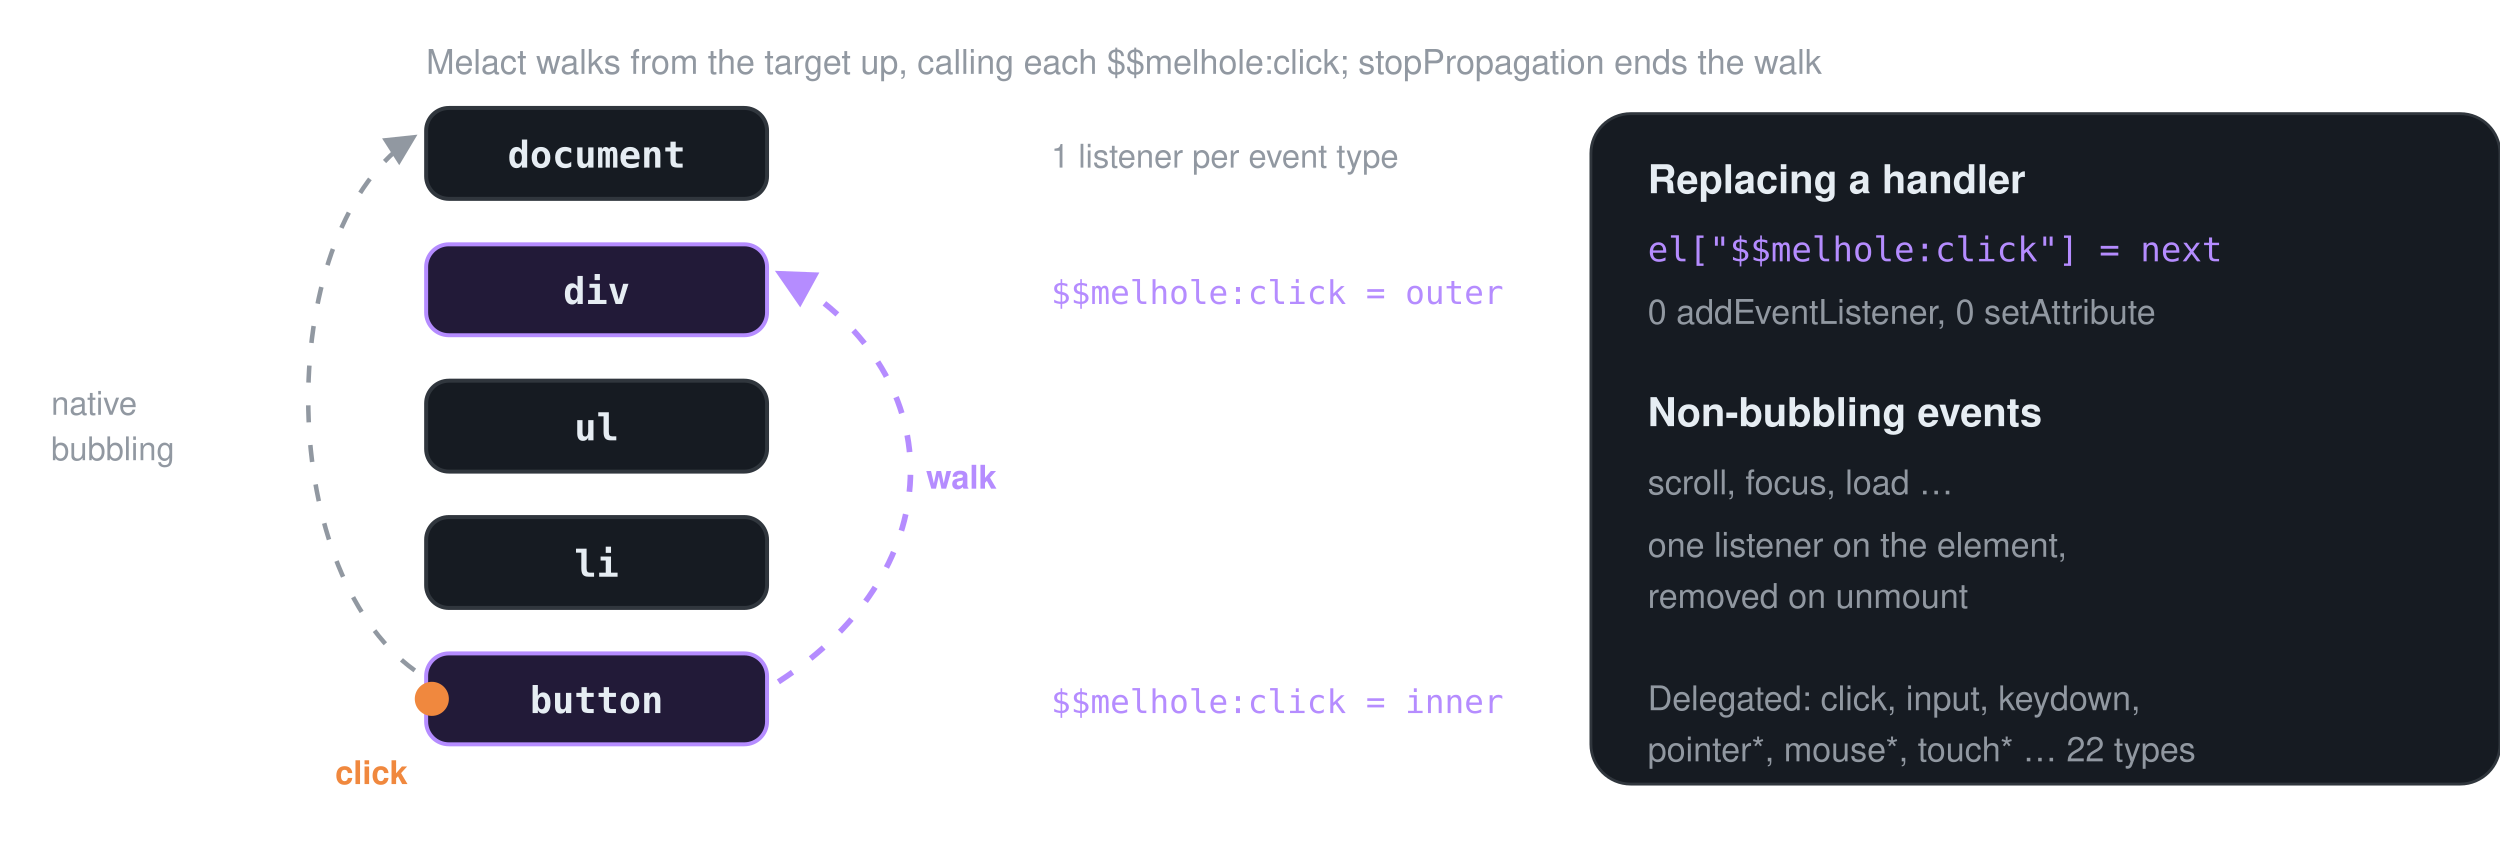
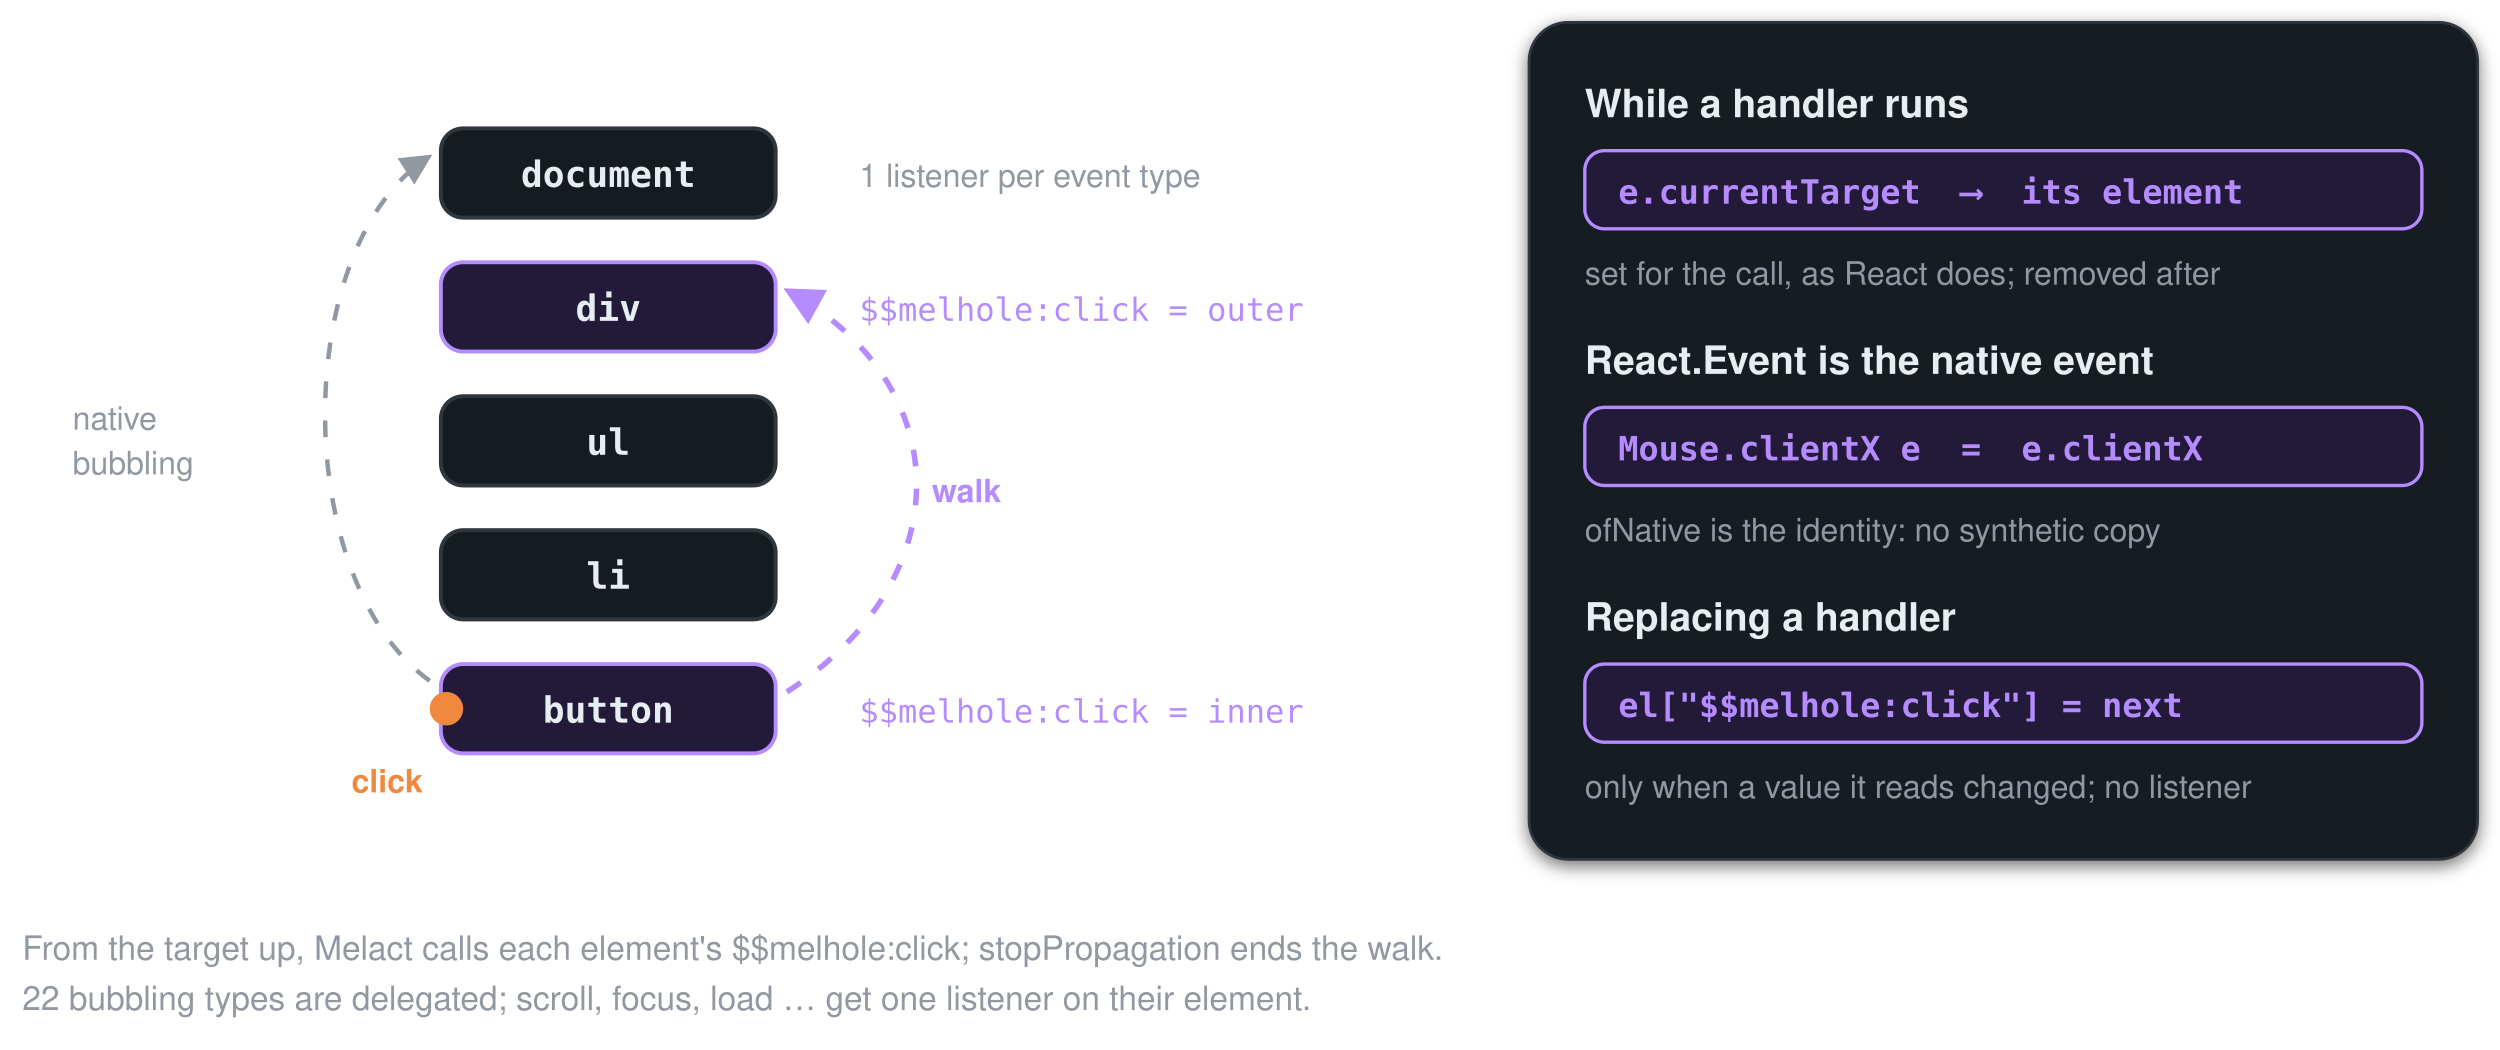
- <svg xmlns="http://www.w3.org/2000/svg" viewBox="0 0 880 296" width="880" height="296" role="img" aria-label="One listener per event type on the document; on a click melact walks from the target up through parent nodes and calls the handler stored on each element; replacing a handler is one property write">
+ <svg xmlns="http://www.w3.org/2000/svg" viewBox="-8 -8 896 376" width="896" height="376" role="img" aria-label="One listener per event type on the document; on a click Melact walks from the target up through parent nodes and calls the handler stored on each element, with event.currentTarget set to that element as React does; React.Event reads the native event directly, since ofNative is the identity; a handler is replaced with one property write, and only when a value it reads changed">
  <style>text { font-family: -apple-system, BlinkMacSystemFont, 'Segoe UI', Helvetica, Arial, sans-serif; fill: #e6edf3; }.mono { font-family: ui-monospace, SFMono-Regular, Menlo, Consolas, monospace; white-space: pre; }.muted { fill: #9198a1; } .faint { fill: #6e7681; }.accent { fill: #b58cff; } .green { fill: #3fb950; }.orange { fill: #f0883e; } .blue { fill: #58a6ff; }.flow { stroke-dasharray: 6 8; animation: flow 1.1s linear infinite; }@keyframes flow { to { stroke-dashoffset: -28; } }.pulse { animation: pulse 2.2s ease-in-out infinite; }@keyframes pulse { 0%, 100% { opacity: 1; } 50% { opacity: 0.35; } }@media (prefers-reduced-motion: reduce) { .flow, .pulse { animation: none; } }</style>
  <defs>
    <marker id="arrow-muted" viewBox="0 0 10 10" refX="9" refY="5" markerWidth="7" markerHeight="7" orient="auto-start-reverse">
      <path d="M0,0 L10,5 L0,10 z" fill="#9198a1" />
    </marker>
    <marker id="arrow-accent" viewBox="0 0 10 10" refX="9" refY="5" markerWidth="7" markerHeight="7" orient="auto-start-reverse">
      <path d="M0,0 L10,5 L0,10 z" fill="#b58cff" />
    </marker>
    <marker id="arrow-green" viewBox="0 0 10 10" refX="9" refY="5" markerWidth="7" markerHeight="7" orient="auto-start-reverse">
      <path d="M0,0 L10,5 L0,10 z" fill="#3fb950" />
    </marker>
    <marker id="arrow-orange" viewBox="0 0 10 10" refX="9" refY="5" markerWidth="7" markerHeight="7" orient="auto-start-reverse">
      <path d="M0,0 L10,5 L0,10 z" fill="#f0883e" />
    </marker>
    <marker id="arrow-blue" viewBox="0 0 10 10" refX="9" refY="5" markerWidth="7" markerHeight="7" orient="auto-start-reverse">
      <path d="M0,0 L10,5 L0,10 z" fill="#58a6ff" />
    </marker>
    <filter id="lift" x="-5%" y="-5%" width="110%" height="125%">
      <feDropShadow dx="0" dy="2" stdDeviation="3" flood-color="#000000" flood-opacity="0.55" />
    </filter>
    <linearGradient id="glow" x1="0" y1="0" x2="1" y2="0">
      <stop offset="0" stop-color="#b58cff" />
      <stop offset="1" stop-color="#58a6ff" />
    </linearGradient>
  </defs>
  <rect x="150" y="38" width="120" height="32" rx="8" fill="#161b22" stroke="#30363d" stroke-width="1.4" />
  <text x="210" y="59" font-size="13" xml:space="preserve" class="mono" font-weight="600" text-anchor="middle">document</text>
-   <text x="370" y="59" font-size="11.5" xml:space="preserve" class="muted">1 listener per event type</text>
+   <text x="300" y="59" font-size="11.5" xml:space="preserve" class="muted">1 listener per event type</text>
  <rect x="150" y="86" width="120" height="32" rx="8" fill="#221a38" stroke="#b58cff" stroke-width="1.4" />
  <text x="210" y="107" font-size="13" xml:space="preserve" class="mono" font-weight="600" text-anchor="middle">div</text>
-   <text x="370" y="107" font-size="11.5" xml:space="preserve" class="mono accent">$$melhole:click = outer</text>
+   <text x="300" y="107" font-size="11.5" xml:space="preserve" class="mono accent">$$melhole:click = outer</text>
  <rect x="150" y="134" width="120" height="32" rx="8" fill="#161b22" stroke="#30363d" stroke-width="1.4" />
  <text x="210" y="155" font-size="13" xml:space="preserve" class="mono" font-weight="600" text-anchor="middle">ul</text>
  <rect x="150" y="182" width="120" height="32" rx="8" fill="#161b22" stroke="#30363d" stroke-width="1.4" />
  <text x="210" y="203" font-size="13" xml:space="preserve" class="mono" font-weight="600" text-anchor="middle">li</text>
  <rect x="150" y="230" width="120" height="32" rx="8" fill="#221a38" stroke="#b58cff" stroke-width="1.4" />
  <text x="210" y="251" font-size="13" xml:space="preserve" class="mono" font-weight="600" text-anchor="middle">button</text>
-   <text x="370" y="251" font-size="11.5" xml:space="preserve" class="mono accent">$$melhole:click = inner</text>
+   <text x="300" y="251" font-size="11.5" xml:space="preserve" class="mono accent">$$melhole:click = inner</text>
  <path d="M146,236 C96,200 96,80 146,48" fill="none" stroke="#9198a1" stroke-width="1.6" marker-end="url(#arrow-muted)" class="flow" />
  <text x="18" y="146" font-size="11.5" xml:space="preserve" class="muted">native</text>
  <text x="18" y="162" font-size="11.5" xml:space="preserve" class="muted">bubbling</text>
  <path d="M274,240 C336,200 336,130 274,96" fill="none" stroke="#b58cff" stroke-width="2" marker-end="url(#arrow-accent)" class="flow" />
  <text x="326" y="172" font-size="11.5" xml:space="preserve" class="accent" font-weight="600">walk</text>
  <circle cx="152" cy="246" r="6" fill="#f0883e" class="pulse" />
  <text x="118" y="276" font-size="11.5" xml:space="preserve" class="orange" font-weight="600">click</text>
-   <text x="150" y="26" font-size="12" xml:space="preserve" class="muted">Melact walks from the target up, calling each $$melhole:click; stopPropagation ends the walk</text>
-   <rect x="560" y="40" width="320" height="236" rx="14" fill="#161b22" stroke="#30363d" stroke-width="1" />
-   <text x="580" y="68" font-size="14" xml:space="preserve" font-weight="600">Replacing a handler</text>
-   <text x="580" y="92" font-size="12" xml:space="preserve" class="mono accent">el["$$melhole:click"] = next</text>
-   <text x="580" y="114" font-size="12" xml:space="preserve" class="muted">0 addEventListener, 0 setAttribute</text>
-   <text x="580" y="150" font-size="14" xml:space="preserve" font-weight="600">Non-bubbling events</text>
-   <text x="580" y="174" font-size="12" xml:space="preserve" class="muted">scroll, focus, load …</text>
-   <text x="580" y="196" font-size="12" xml:space="preserve" class="muted">one listener on the element,</text>
-   <text x="580" y="214" font-size="12" xml:space="preserve" class="muted">removed on unmount</text>
-   <text x="580" y="250" font-size="12" xml:space="preserve" class="muted">Delegated: click, input, keydown,</text>
-   <text x="580" y="268" font-size="12" xml:space="preserve" class="muted">pointer*, mouse*, touch* … 22 types</text>
+   <text x="0" y="336" font-size="12" xml:space="preserve" class="muted">From the target up, Melact calls each element's $$melhole:click; stopPropagation ends the walk.</text>
+   <text x="0" y="354" font-size="12" xml:space="preserve" class="muted">22 bubbling types are delegated; scroll, focus, load … get one listener on their element.</text>
+   <rect x="540" y="0" width="340" height="300" rx="14" fill="#161b22" stroke="#30363d" stroke-width="1" filter="url(#lift)" />
+   <text x="560" y="34" font-size="14" xml:space="preserve" font-weight="600">While a handler runs</text>
+   <rect x="560" y="46" width="300" height="28" rx="7" fill="#221a38" stroke="#b58cff" stroke-width="1.2" />
+   <text x="572" y="65" font-size="12" xml:space="preserve" class="mono accent" font-weight="600">e.currentTarget  ⟶  its element</text>
+   <text x="560" y="94" font-size="11.5" xml:space="preserve" class="muted">set for the call, as React does; removed after</text>
+   <text x="560" y="126" font-size="14" xml:space="preserve" font-weight="600">React.Event is the native event</text>
+   <rect x="560" y="138" width="300" height="28" rx="7" fill="#221a38" stroke="#b58cff" stroke-width="1.2" />
+   <text x="572" y="157" font-size="12" xml:space="preserve" class="mono accent" font-weight="600">Mouse.clientX e  =  e.clientX</text>
+   <text x="560" y="186" font-size="11.5" xml:space="preserve" class="muted">ofNative is the identity: no synthetic copy</text>
+   <text x="560" y="218" font-size="14" xml:space="preserve" font-weight="600">Replacing a handler</text>
+   <rect x="560" y="230" width="300" height="28" rx="7" fill="#221a38" stroke="#b58cff" stroke-width="1.2" />
+   <text x="572" y="249" font-size="12" xml:space="preserve" class="mono accent" font-weight="600">el["$$melhole:click"] = next</text>
+   <text x="560" y="278" font-size="11.5" xml:space="preserve" class="muted">only when a value it reads changed; no listener</text>
</svg>
